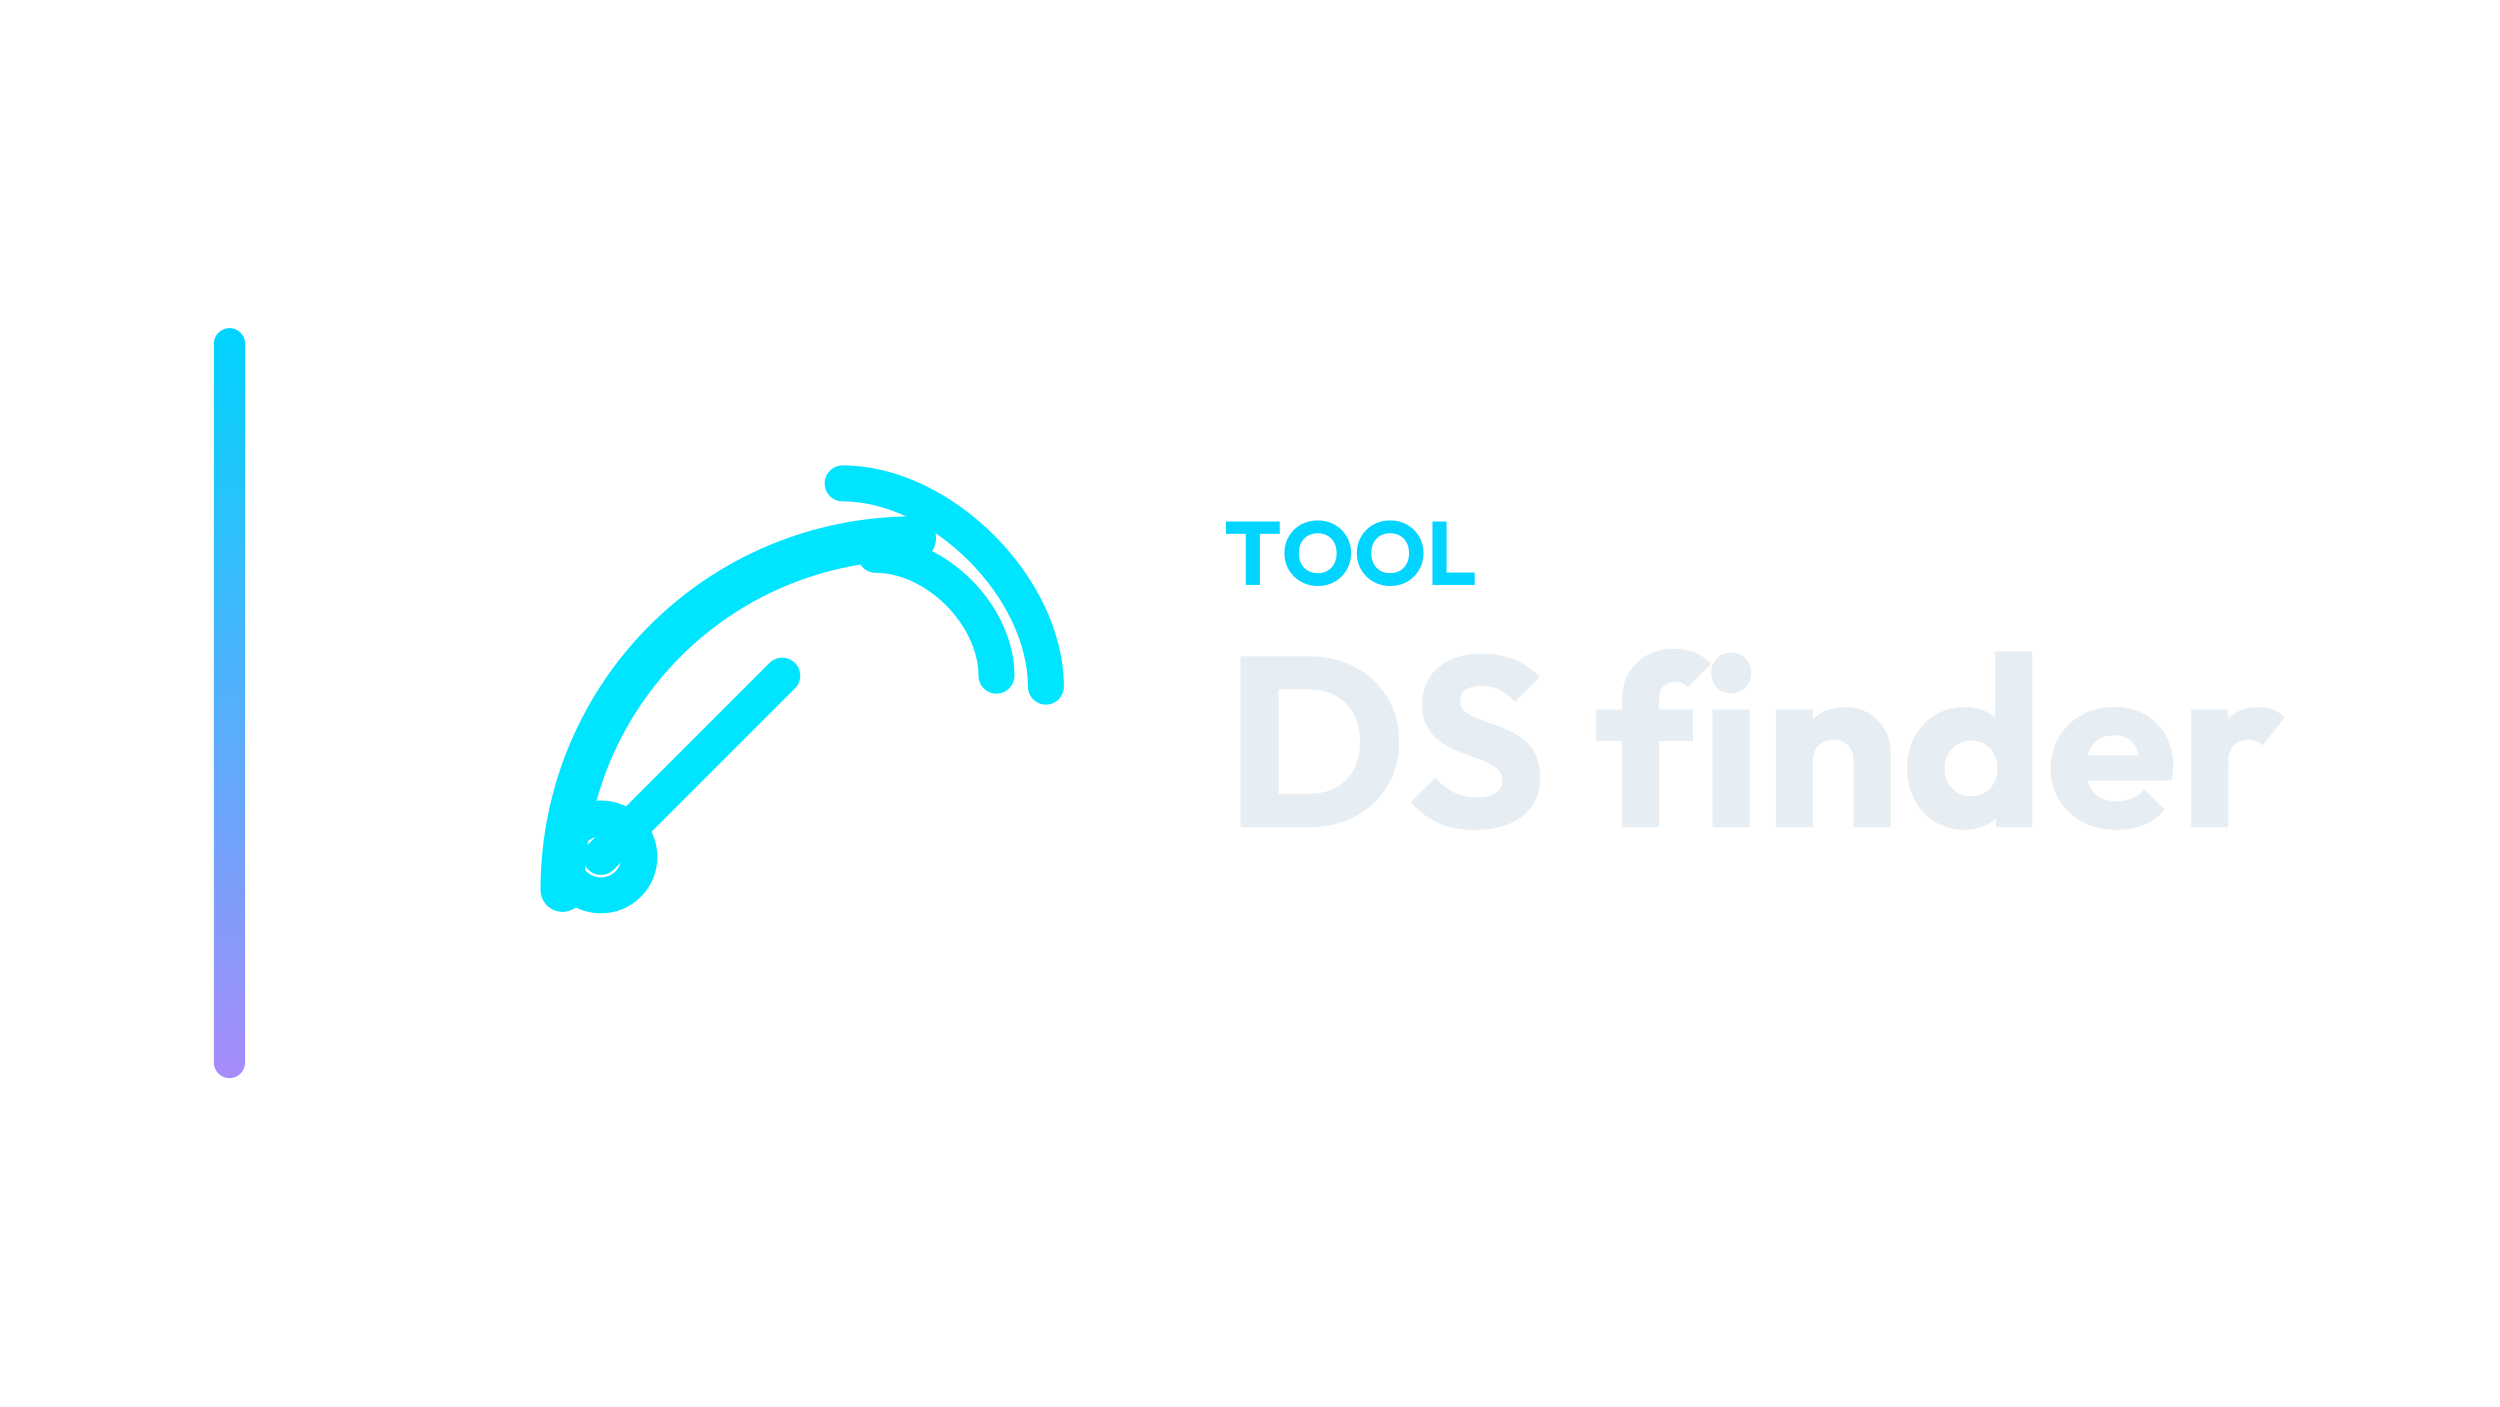
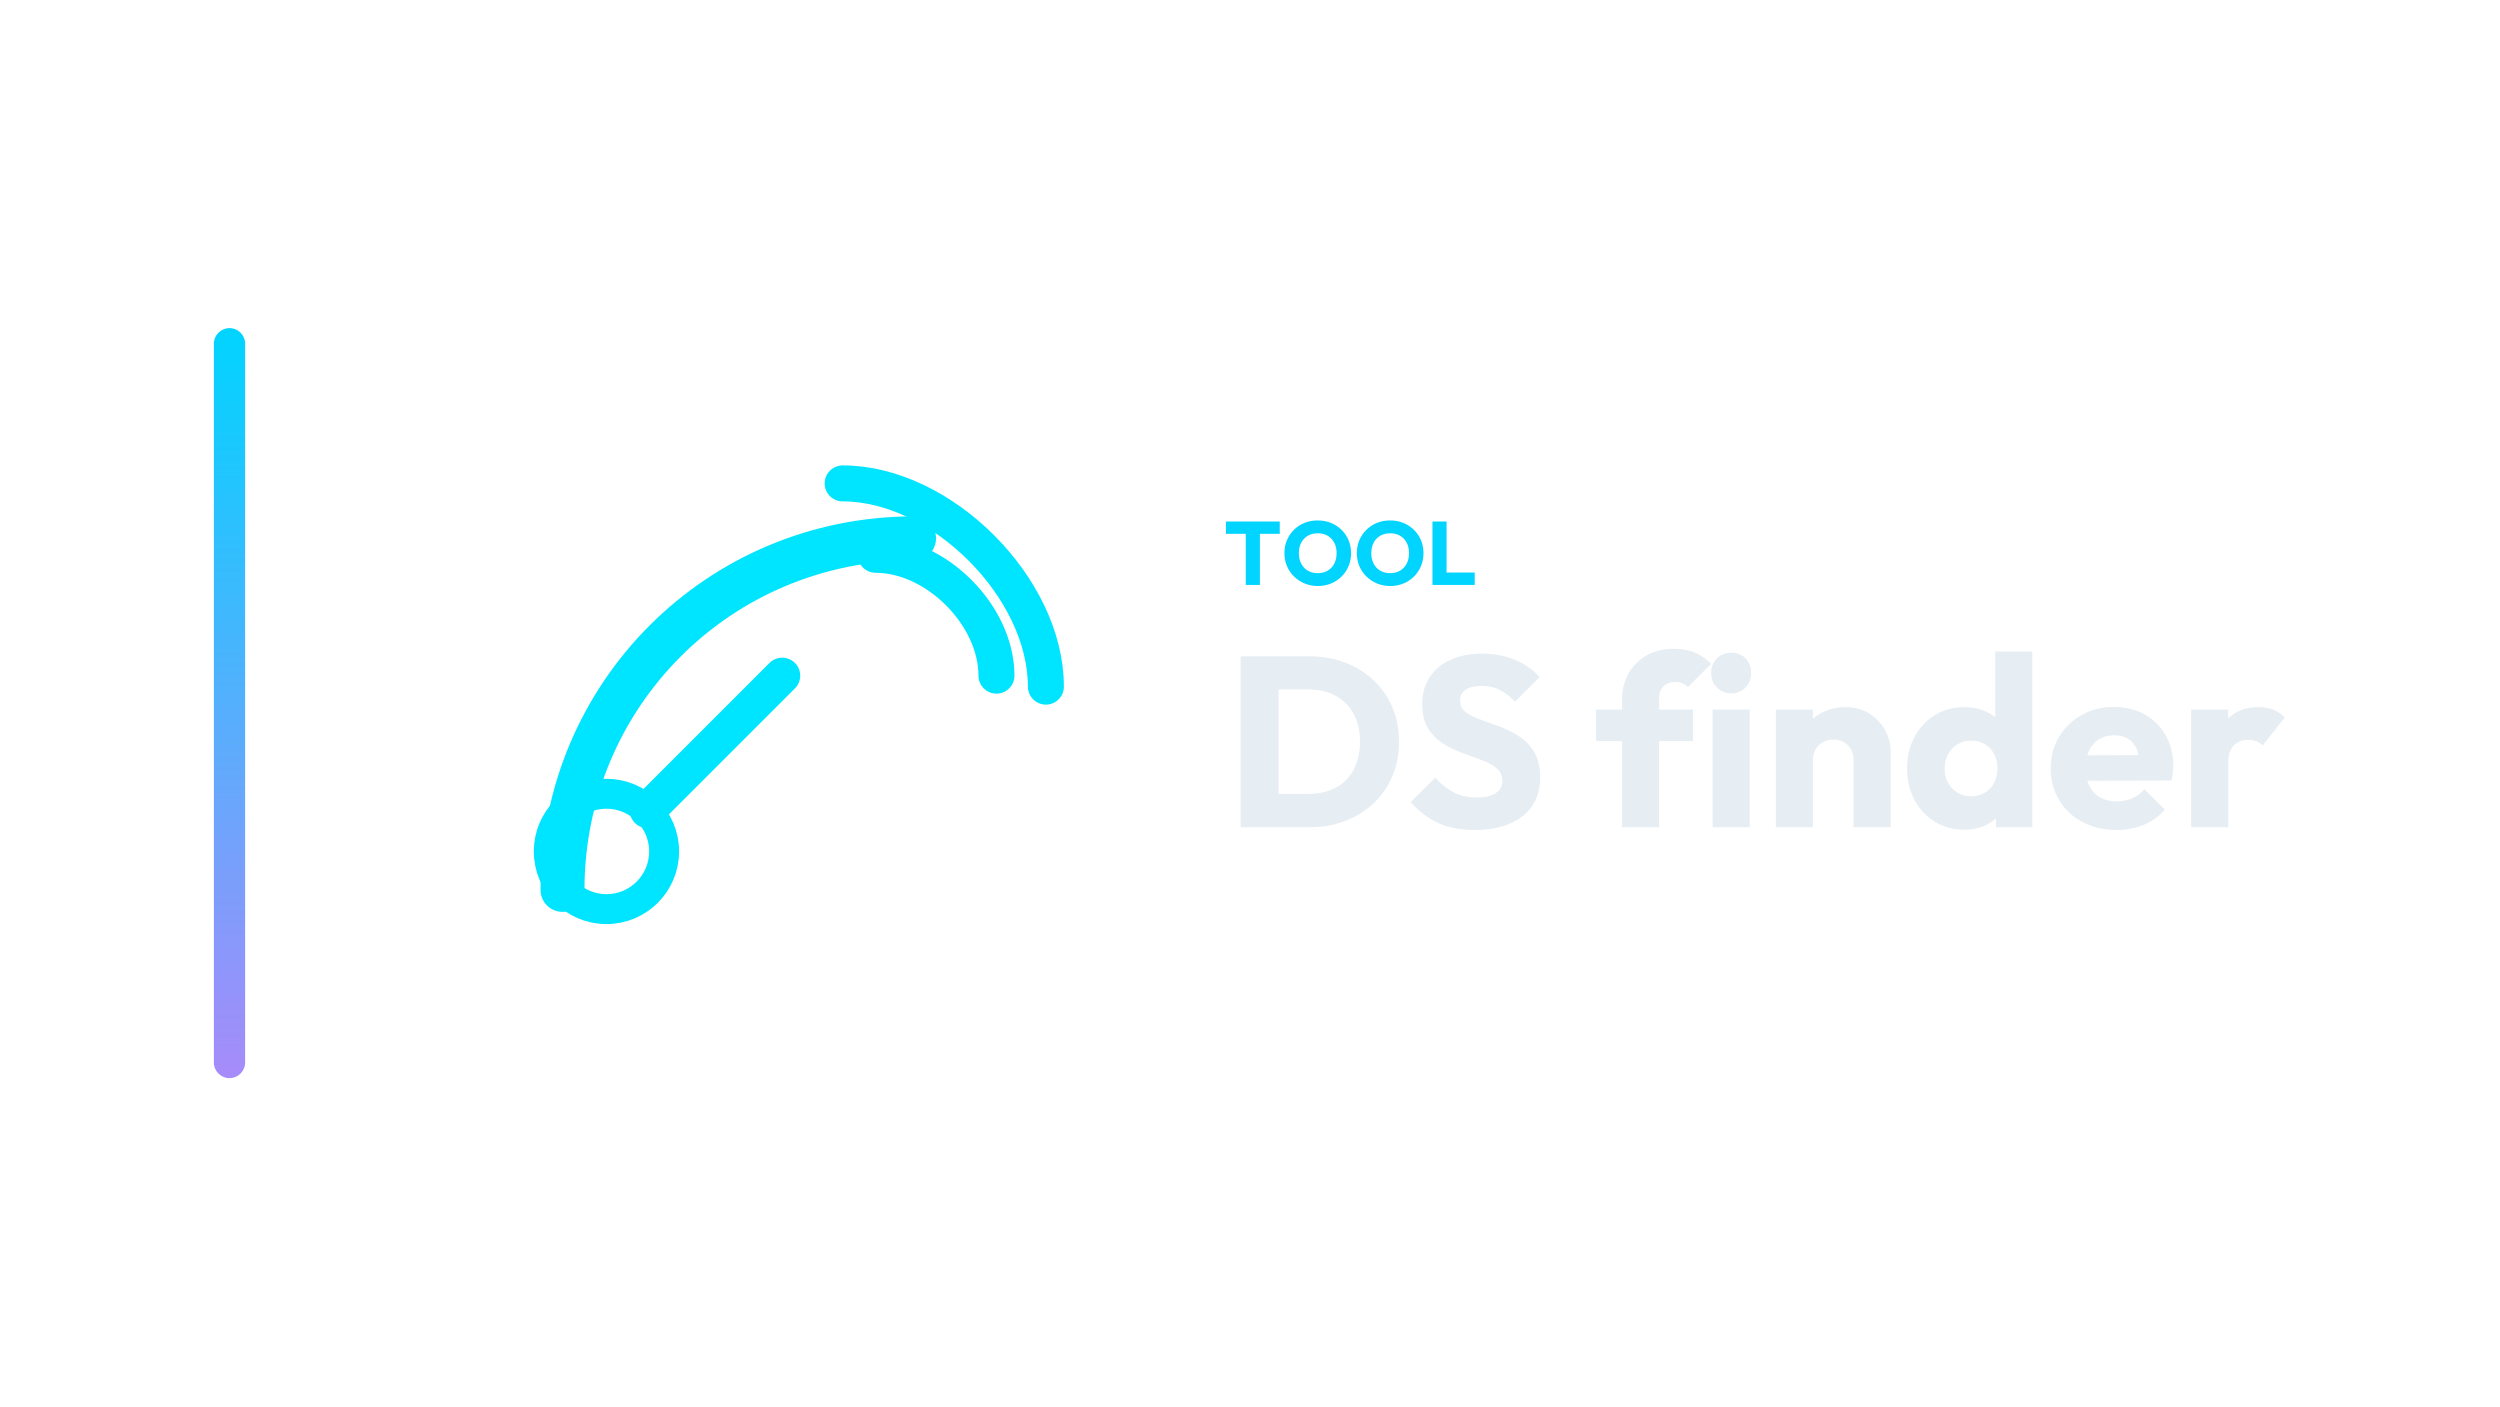
<svg xmlns="http://www.w3.org/2000/svg" width="1280" height="720" viewBox="0 0 1280 720">
  <g transform="translate(39.5,0.0)">
    <defs>
      <linearGradient id="cbRail" x1="0" y1="0" x2="0" y2="1">
        <stop offset="0%" stop-color="#00d4ff" />
        <stop offset="100%" stop-color="#a78bfa" />
      </linearGradient>
    </defs>
    <rect x="70" y="168" width="16" height="384" rx="8.0" fill="url(#cbRail)" />
    <g transform="translate(181,180) scale(0.70312)">
      <path d="M 96 392 C 96 250 210 136 352 136" fill="none" stroke="#00E5FF" stroke-width="32.0" stroke-linecap="round" stroke-linejoin="round" />
-       <circle cx="124" cy="368" r="28" fill="none" stroke="#00E5FF" stroke-width="26.2" stroke-linecap="round" stroke-linejoin="round" />
-       <path d="M 124 368 L 256 236" fill="none" stroke="#00E5FF" stroke-width="26.2" stroke-linecap="round" stroke-linejoin="round" />
+       <circle cx="128" cy="364" r="42" fill="none" stroke="#00E5FF" stroke-width="21.8" stroke-linecap="round" stroke-linejoin="round" />
+       <path d="M 158 334 L 256 236" fill="none" stroke="#00E5FF" stroke-width="26.2" stroke-linecap="round" stroke-linejoin="round" />
      <path d="M 300 96 C 372 96 448 172 448 244" fill="none" stroke="#00E5FF" stroke-width="26.2" stroke-linecap="round" stroke-linejoin="round" />
      <path d="M 324 148 C 368 148 412 192 412 236" fill="none" stroke="#00E5FF" stroke-width="26.2" stroke-linecap="round" stroke-linejoin="round" />
    </g>
    <path d="M598.34 299.49V267.474H605.562V299.49ZM588.174 273.316V267.014H615.728V273.316Z" fill="#00d4ff" stroke="none" />
    <path d="M635.278 300.042Q631.598 300.042 628.493 298.754Q625.388 297.466 623.042 295.166Q620.696 292.866 619.408 289.807Q618.12 286.748 618.12 283.206Q618.12 279.618 619.408 276.582Q620.696 273.546 622.996 271.269Q625.296 268.992 628.401 267.727Q631.506 266.462 635.186 266.462Q638.82 266.462 641.925 267.727Q645.03 268.992 647.353 271.269Q649.676 273.546 650.964 276.605Q652.252 279.664 652.252 283.252Q652.252 286.794 650.964 289.853Q649.676 292.912 647.376 295.189Q645.076 297.466 641.971 298.754Q638.866 300.042 635.278 300.042ZM635.186 293.464Q638.084 293.464 640.269 292.176Q642.454 290.888 643.65 288.565Q644.846 286.242 644.846 283.206Q644.846 280.906 644.156 279.043Q643.466 277.18 642.178 275.823Q640.89 274.466 639.119 273.753Q637.348 273.04 635.186 273.04Q632.288 273.04 630.103 274.305Q627.918 275.57 626.722 277.847Q625.526 280.124 625.526 283.206Q625.526 285.506 626.216 287.392Q626.906 289.278 628.171 290.635Q629.436 291.992 631.23 292.728Q633.024 293.464 635.186 293.464Z" fill="#00d4ff" stroke="none" />
    <path d="M672.354 300.042Q668.674 300.042 665.569 298.754Q662.464 297.466 660.118 295.166Q657.772 292.866 656.484 289.807Q655.196 286.748 655.196 283.206Q655.196 279.618 656.484 276.582Q657.772 273.546 660.072 271.269Q662.372 268.992 665.477 267.727Q668.582 266.462 672.262 266.462Q675.896 266.462 679.001 267.727Q682.106 268.992 684.429 271.269Q686.752 273.546 688.04 276.605Q689.328 279.664 689.328 283.252Q689.328 286.794 688.04 289.853Q686.752 292.912 684.452 295.189Q682.152 297.466 679.047 298.754Q675.942 300.042 672.354 300.042ZM672.262 293.464Q675.16 293.464 677.345 292.176Q679.53 290.888 680.726 288.565Q681.922 286.242 681.922 283.206Q681.922 280.906 681.232 279.043Q680.542 277.18 679.254 275.823Q677.966 274.466 676.195 273.753Q674.424 273.04 672.262 273.04Q669.364 273.04 667.179 274.305Q664.994 275.57 663.798 277.847Q662.602 280.124 662.602 283.206Q662.602 285.506 663.292 287.392Q663.982 289.278 665.247 290.635Q666.512 291.992 668.306 292.728Q670.1 293.464 672.262 293.464Z" fill="#00d4ff" stroke="none" />
    <path d="M693.928 299.49V267.014H701.15V299.49ZM699.494 299.49V293.142H715.548V299.49Z" fill="#00d4ff" stroke="none" />
    <path d="M608.83 423.57V406.458H630.53Q638.466 406.458 644.418 403.296Q650.37 400.134 653.594 394.058Q656.818 387.982 656.818 379.674Q656.818 371.366 653.532 365.414Q650.246 359.462 644.356 356.238Q638.466 353.014 630.53 353.014H608.21V336.026H630.778Q640.698 336.026 649.068 339.188Q657.438 342.35 663.7 348.24Q669.962 354.13 673.372 362.128Q676.782 370.126 676.782 379.798Q676.782 389.346 673.372 397.406Q669.962 405.466 663.762 411.294Q657.562 417.122 649.192 420.346Q640.822 423.57 631.026 423.57ZM595.686 423.57V336.026H615.154V423.57Z" fill="#E6EDF3" stroke="none" />
    <path d="M715.47 424.934Q704.682 424.934 696.932 421.4Q689.182 417.866 682.734 410.674L695.382 398.15Q699.598 402.986 704.744 405.652Q709.89 408.318 716.71 408.318Q722.91 408.318 726.32 406.086Q729.73 403.854 729.73 399.886Q729.73 396.29 727.498 394.058Q725.266 391.826 721.608 390.214Q717.95 388.602 713.548 387.114Q709.146 385.626 704.806 383.704Q700.466 381.782 696.808 378.868Q693.15 375.954 690.918 371.552Q688.686 367.15 688.686 360.454Q688.686 352.394 692.592 346.566Q696.498 340.738 703.442 337.7Q710.386 334.662 719.438 334.662Q728.614 334.662 736.24 337.886Q743.866 341.11 748.826 346.69L736.178 359.214Q732.21 355.122 728.18 353.138Q724.15 351.154 719.066 351.154Q713.982 351.154 711.006 353.076Q708.03 354.998 708.03 358.594Q708.03 361.942 710.262 363.988Q712.494 366.034 716.152 367.522Q719.81 369.01 724.212 370.498Q728.614 371.986 732.954 373.97Q737.294 375.954 740.952 378.992Q744.61 382.03 746.842 386.68Q749.074 391.33 749.074 398.15Q749.074 410.674 740.146 417.804Q731.218 424.934 715.47 424.934Z" fill="#E6EDF3" stroke="none" />
    <path d="M790.986 423.57V358.098Q790.986 350.782 794.272 344.892Q797.558 339.002 803.51 335.592Q809.462 332.182 817.646 332.182Q823.846 332.182 828.496 334.228Q833.146 336.274 836.618 339.87L824.714 351.774Q823.474 350.534 821.924 349.852Q820.374 349.17 818.266 349.17Q814.422 349.17 812.19 351.402Q809.958 353.634 809.958 357.478V423.57ZM777.718 379.426V363.306H827.318V379.426Z" fill="#E6EDF3" stroke="none" />
    <path d="M837.362 423.57V363.306H856.334V423.57ZM846.91 354.998Q842.446 354.998 839.532 351.96Q836.618 348.922 836.618 344.582Q836.618 340.118 839.532 337.142Q842.446 334.166 846.91 334.166Q851.374 334.166 854.226 337.142Q857.078 340.118 857.078 344.582Q857.078 348.922 854.226 351.96Q851.374 354.998 846.91 354.998Z" fill="#E6EDF3" stroke="none" />
    <path d="M909.53 423.57V389.222Q909.53 384.51 906.616 381.596Q903.702 378.682 899.238 378.682Q896.138 378.682 893.782 379.984Q891.426 381.286 890.062 383.704Q888.698 386.122 888.698 389.222L881.382 385.626Q881.382 378.558 884.482 373.226Q887.582 367.894 893.1 364.98Q898.618 362.066 905.562 362.066Q912.258 362.066 917.404 365.228Q922.55 368.39 925.526 373.598Q928.502 378.806 928.502 385.006V423.57ZM869.726 423.57V363.306H888.698V423.57Z" fill="#E6EDF3" stroke="none" />
    <path d="M966.322 424.81Q957.766 424.81 951.132 420.718Q944.498 416.626 940.716 409.558Q936.934 402.49 936.934 393.438Q936.934 384.386 940.716 377.318Q944.498 370.25 951.132 366.158Q957.766 362.066 966.322 362.066Q972.522 362.066 977.544 364.422Q982.566 366.778 985.852 370.932Q989.138 375.086 989.51 380.418V405.838Q989.138 411.17 985.914 415.448Q982.69 419.726 977.606 422.268Q972.522 424.81 966.322 424.81ZM969.67 407.698Q973.762 407.698 976.738 405.9Q979.714 404.102 981.45 400.878Q983.186 397.654 983.186 393.438Q983.186 389.222 981.512 386.06Q979.838 382.898 976.8 381.038Q973.762 379.178 969.794 379.178Q965.826 379.178 962.788 381.038Q959.75 382.898 957.952 386.122Q956.154 389.346 956.154 393.438Q956.154 397.53 957.89 400.754Q959.626 403.978 962.726 405.838Q965.826 407.698 969.67 407.698ZM1001.042 423.57H982.442V407.326L985.294 392.694L982.07 378.062V333.546H1001.042Z" fill="#E6EDF3" stroke="none" />
    <path d="M1044.194 424.934Q1034.398 424.934 1026.772 420.904Q1019.146 416.874 1014.806 409.682Q1010.466 402.49 1010.466 393.438Q1010.466 384.386 1014.744 377.256Q1019.022 370.126 1026.338 366.034Q1033.654 361.942 1042.83 361.942Q1051.758 361.942 1058.578 365.786Q1065.398 369.63 1069.304 376.45Q1073.21 383.27 1073.21 392.074Q1073.21 393.686 1073.024 395.484Q1072.838 397.282 1072.342 399.638L1020.386 399.762V386.742L1064.282 386.618L1056.098 392.074Q1055.974 386.866 1054.486 383.456Q1052.998 380.046 1050.084 378.248Q1047.17 376.45 1042.954 376.45Q1038.49 376.45 1035.204 378.496Q1031.918 380.542 1030.12 384.262Q1028.322 387.982 1028.322 393.314Q1028.322 398.646 1030.244 402.428Q1032.166 406.21 1035.7 408.256Q1039.234 410.302 1044.07 410.302Q1048.534 410.302 1052.13 408.752Q1055.726 407.202 1058.454 404.102L1068.87 414.518Q1064.406 419.726 1058.082 422.33Q1051.758 424.934 1044.194 424.934Z" fill="#E6EDF3" stroke="none" />
    <path d="M1082.386 423.57V363.306H1101.358V423.57ZM1101.358 390.462 1093.422 384.262Q1095.778 373.722 1101.358 367.894Q1106.938 362.066 1116.858 362.066Q1121.198 362.066 1124.484 363.368Q1127.77 364.67 1130.25 367.398L1118.966 381.658Q1117.726 380.294 1115.866 379.55Q1114.006 378.806 1111.65 378.806Q1106.938 378.806 1104.148 381.72Q1101.358 384.634 1101.358 390.462Z" fill="#E6EDF3" stroke="none" />
  </g>
</svg>
